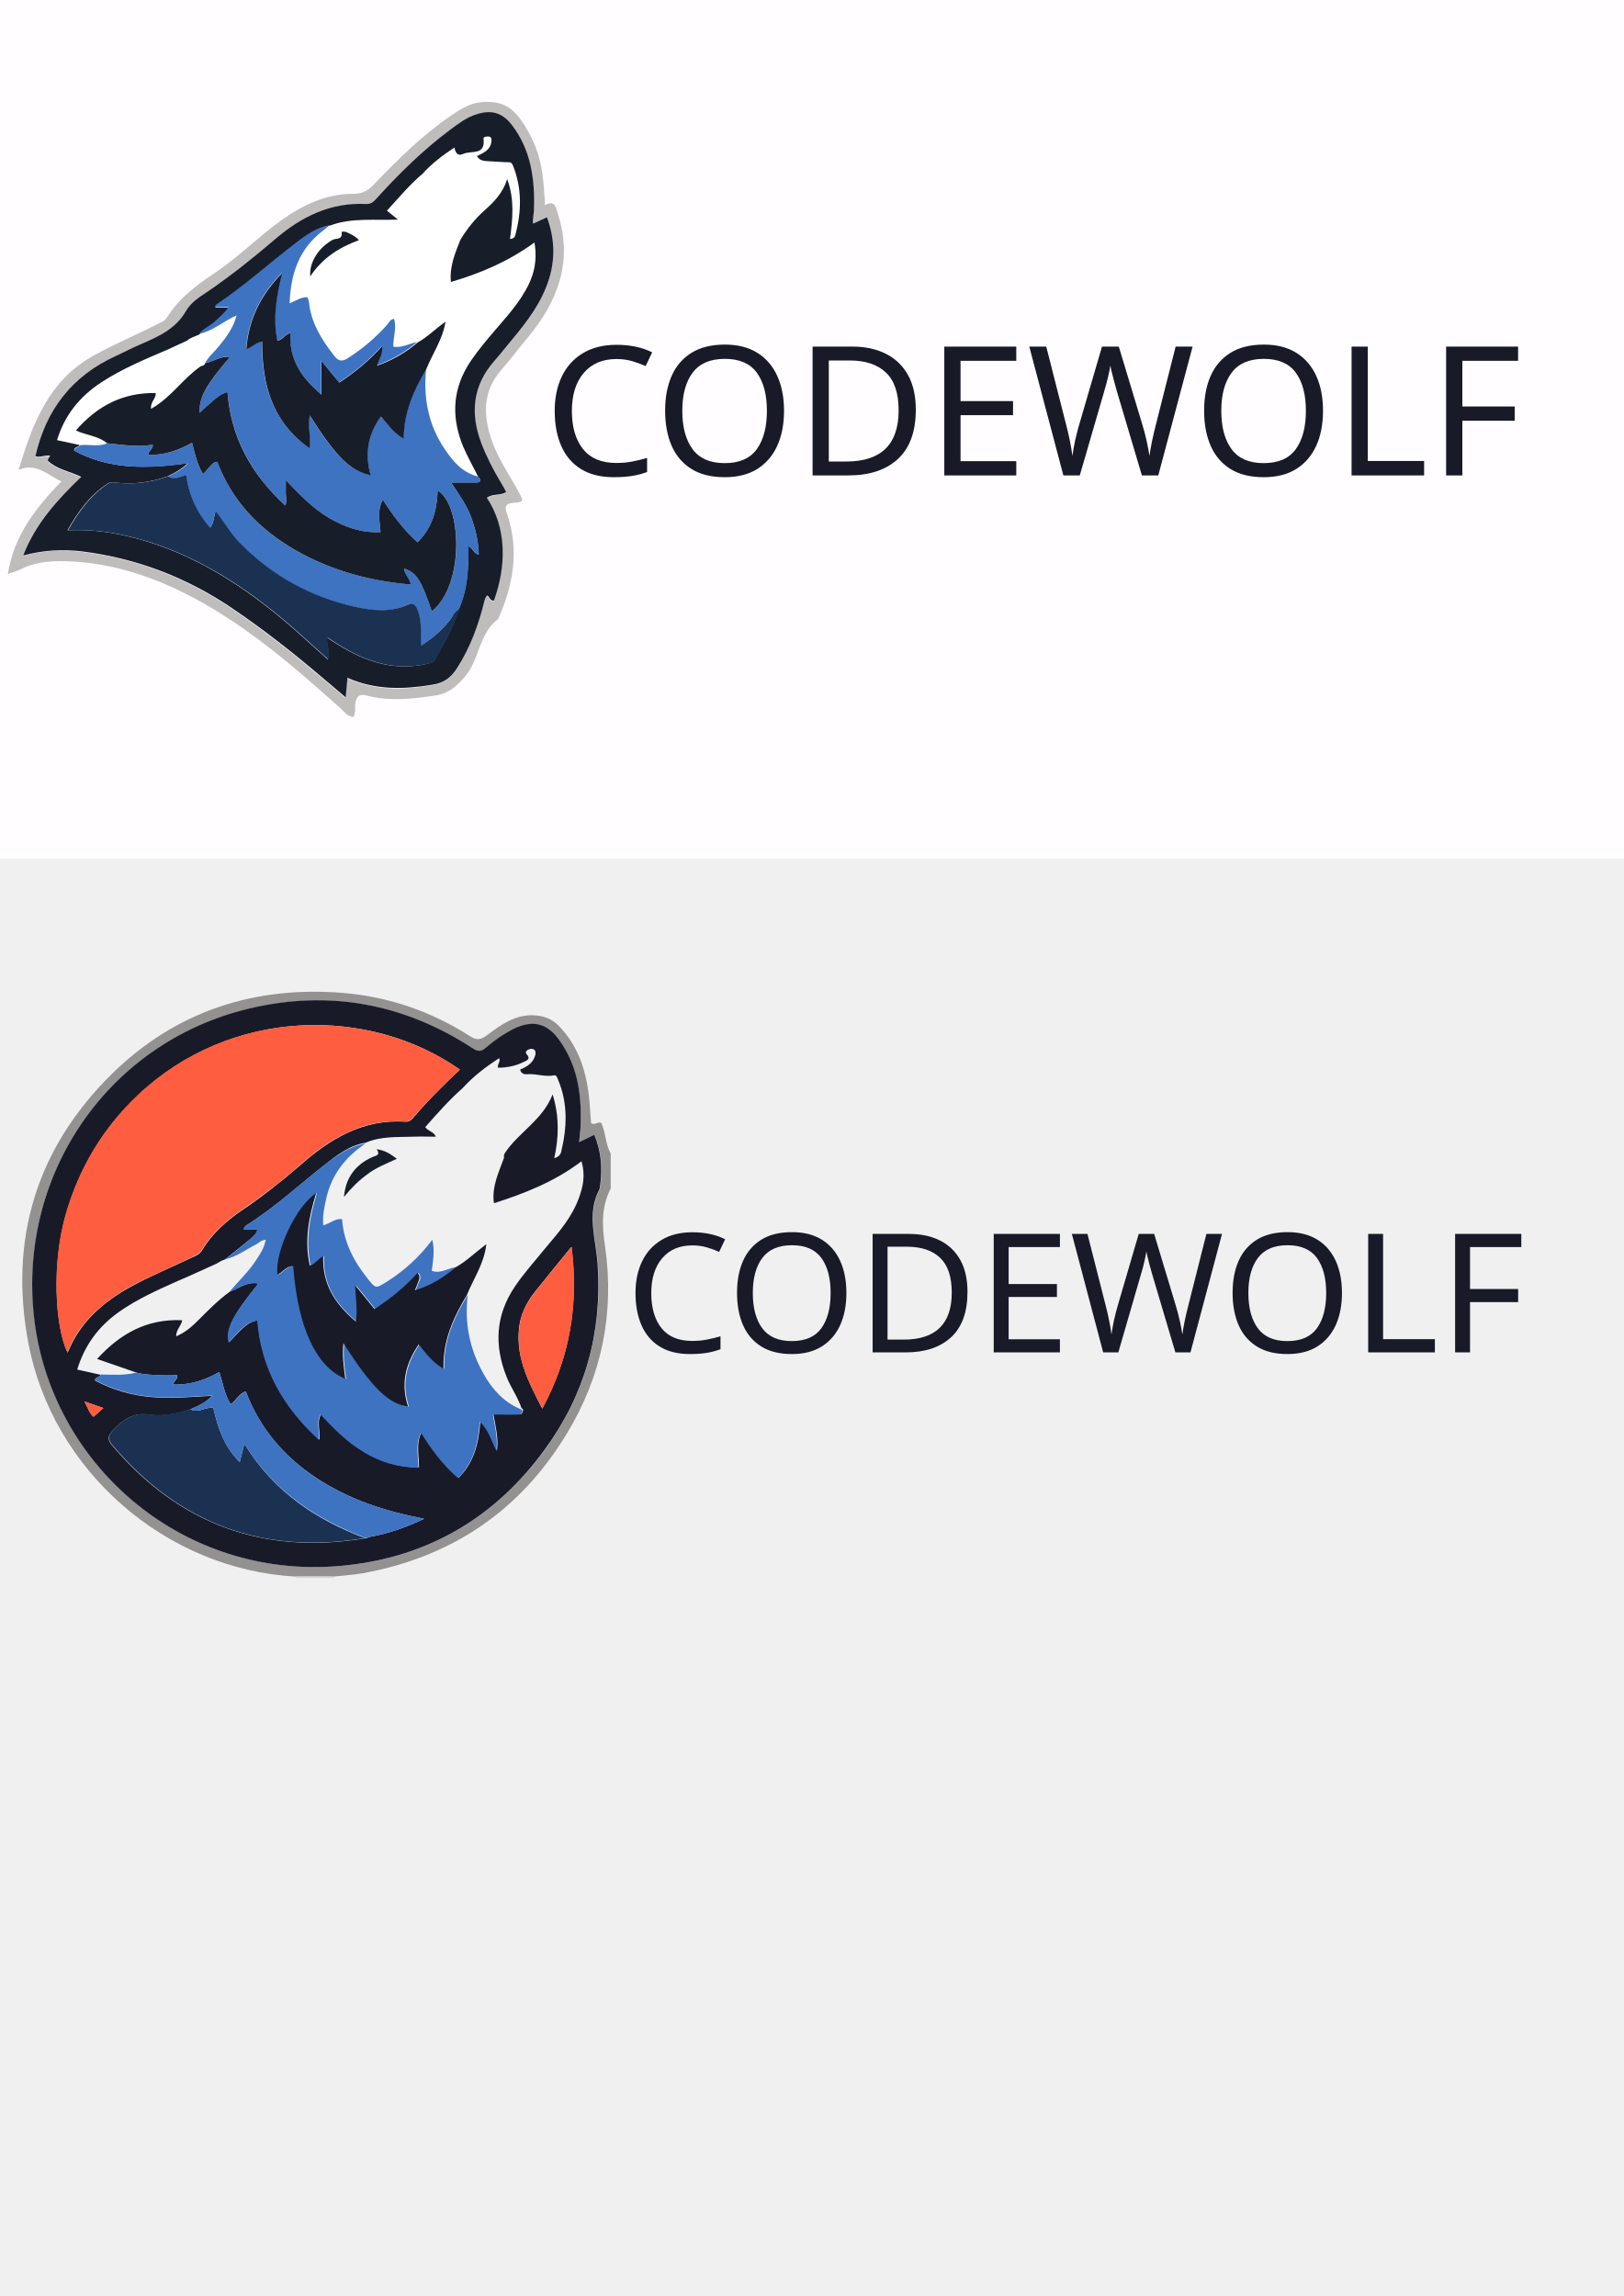
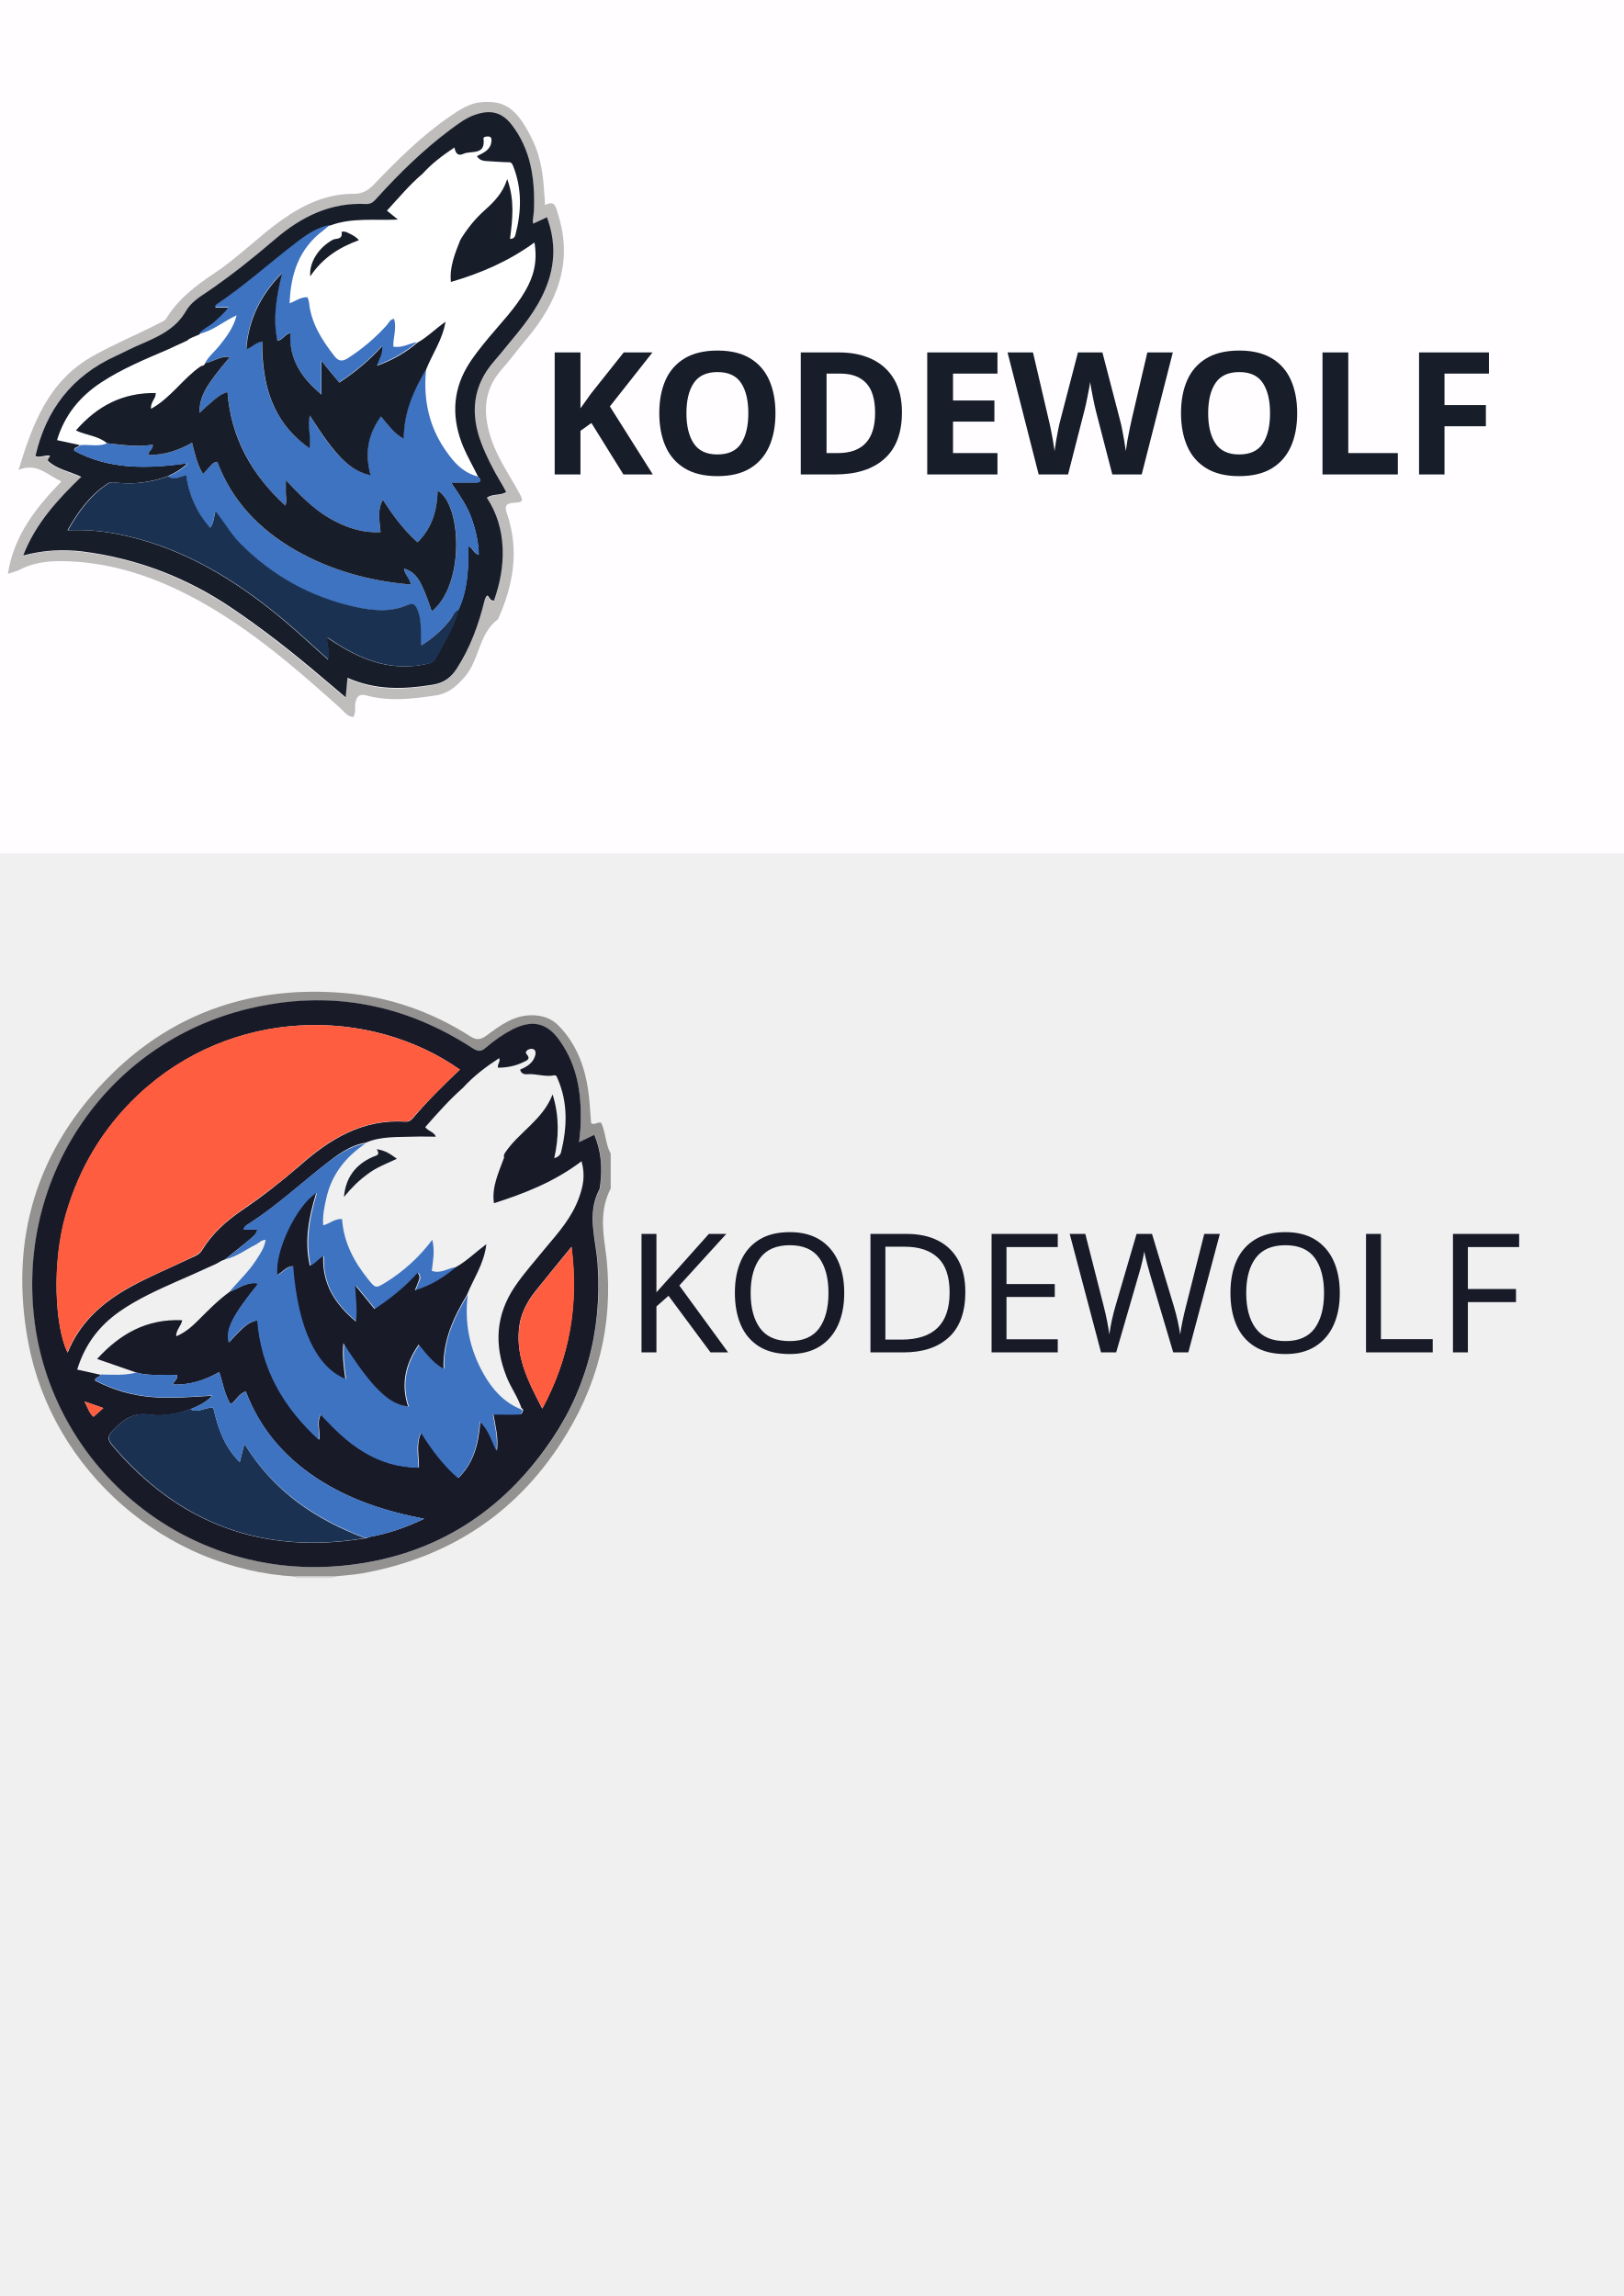
<svg xmlns="http://www.w3.org/2000/svg" version="1.1" id="Layer_1" x="0px" y="0px" viewBox="0 0 595.3 841.9" style="enable-background:new 0 0 595.3 841.9;" xml:space="preserve">
-   <style type="text/css">
+   <defs id="defs4173" />
+   <style type="text/css" id="style4137">
	.st0{fill:#FFFDFF;}
	.st1{fill:#FFFFFF;}
	.st2{fill:#939291;}
	.st3{fill:#D5D4D4;}
	.st4{fill:#181A28;}
	.st5{fill:#1A3152;}
	.st6{fill:#3E73C2;}
	.st7{fill:#FAF9F3;}
	.st8{fill:#0A7EAE;}
	.st9{fill:#181D2A;}
	.st10{fill:#FF5D3F;}
	.st11{font-family:'Aventura-Bold';}
	.st12{font-size:60.824px;}
	.st13{fill:#BFBDBC;}
	.st14{font-family:'NexaBold';}
	.st15{font-size:66.154px;}
</style>
-   <rect x="-195" y="-21.1" class="st0" width="993" height="336" />
-   <polygon class="st1" points="17.3,165.2 22.3,148.5 62,121.9 115.7,80.6 185.3,43.4 196.3,85 199.3,103.9 170.7,142.2 181.3,179.9   137.7,236.8 " />
-   <g>
+   <rect x="-200.268" y="-23.1" class="st0" width="993" height="336" id="rect4139" style="fill:#fffdff" />
+   <polygon class="st1" points="17.3,165.2 22.3,148.5 62,121.9 115.7,80.6 185.3,43.4 196.3,85 199.3,103.9 170.7,142.2 181.3,179.9   137.7,236.8 " id="polygon4141" />
+   <g id="g4144">
    <path id="path4296" class="st2" d="M223.9,435.8c-3.5,6.8-3.2,13.7-2.1,21.1   c3.6,24.5-1.2,47.7-14,68.8c-17.1,28.3-42.3,45.3-74.9,51.2c-3.5,0.6-7.1,0.8-10.7,1.2c-4.6,0-9.2,0-13.8,0   c-47.6-2.6-89.1-38.7-98-85.6c-7.2-38.1,3-71.5,30.6-98.7c23.4-23,52.3-32.4,84.9-29.7c16.7,1.4,32.3,6.8,46.5,15.9   c2.3,1.5,3.8,1.3,6-0.3c5.2-3.9,10.5-7.8,17.5-7.4c3.5,0.2,6.5,1.3,9,3.9c6.9,7.1,9.9,16,11,25.7c0.4,3.3,0.5,6.6,0.8,9.9   c1.3,1,2.3-0.6,3.7-0.1c1.7,3.5,1.5,7.7,3.5,11.3C223.9,427.1,223.9,431.4,223.9,435.8L223.9,435.8z M212.3,418.8   c0.2-1.9,0.4-3.4,0.5-4.8c0.6-11.5-0.8-22.6-7.6-32.3c-4.6-6.6-10-7.9-17.2-4.2c-3.5,1.8-6.9,4.1-9.8,6.7c-1.9,1.7-3.2,1.4-5.2,0.1   c-25.1-16.4-52.5-21.3-81.6-14.4c-53.4,12.7-87,64-78.1,118.3C21.9,540.4,70,580,126.9,574c30.4-3.2,54.9-17.8,73-42.6   c14.6-20.1,21-42.8,19.3-67.8c-0.6-9.2-4.1-18.3,0.6-27.4c0.3-0.6,0.4-1.4,0.4-2.1c0.6-6.1,0.3-12.1-2.2-18   C216,417,214.4,417.8,212.3,418.8L212.3,418.8z" />
    <path id="path4298" class="st3" d="M108.6,578c4.6,0,9.2,0,13.8,0c0,0.2-0.1,0.4-0.1,0.6   c-4.5,0-9.2,0-13.7,0C108.6,578.3,108.6,578.1,108.6,578z" />
    <path id="path4300" class="st4" d="   M212.3,418.8c2.1-1,3.7-1.8,5.6-2.7c2.5,6,2.9,11.9,2.2,18c-0.1,0.7-0.1,1.5-0.4,2.1c-4.7,9-1.2,18.2-0.6,27.4   c1.7,25-4.6,47.7-19.3,67.8c-18,24.8-42.5,39.4-73,42.6c-56.8,6.1-105-33.6-113.6-85.8C4.4,433.8,38,382.5,91.4,369.8   c29.1-6.9,56.5-1.9,81.6,14.4c2,1.3,3.2,1.7,5.2-0.1c3-2.6,6.3-4.9,9.8-6.7c7.2-3.6,12.6-2.4,17.2,4.2c6.9,9.7,8.2,20.8,7.6,32.3   C212.7,415.4,212.5,416.9,212.3,418.8L212.3,418.8z M185.1,422.8L185.1,422.8c5-7.6,13.8-12,17.5-21.5c2.5,8.1,2.3,15.7,0.6,23.4   c1.3-0.4,2.2-1.1,2.5-2.2c2.2-9,2.6-18-1.2-26.8c-0.3-0.6-0.4-1.5-1.3-1.4c-3.4,0.7-6.6-0.7-10-0.4c-0.9,0.1-2.2-0.2-2.5-1.7   c2.6-1.1,4.9-2.5,5.6-5.5c0.1-0.7,0.1-1.5-0.6-1.9c-0.6-0.4-1.4-0.2-2.1,0.1c-0.7,0.4-1.1,1.1-0.5,1.7c1.6,1.7,0,2.3-1.1,2.8   c-3,1.5-6.2,2.1-9.4,2.1c-0.4-1.3,1-2.1,0.4-3.5c-4.9,3.2-9.4,6.6-13.3,10.9c-5,4.4-9.4,9.4-13.8,14.4c1.2,1.6,3.2,1.7,3.9,3.5   c-2.9,0-5.7-0.1-8.4,0c-5.8,0.2-11.8-0.2-17.3,2.2c-6.1,1-10.7,4.7-15.3,8.3c-9.1,7.2-17.7,15.1-27.5,21.4   c-0.7,0.5-1.7,0.8-1.9,2.2h5c-0.4,1.7-1.7,2.6-2.7,3.5c-3,2.5-6.1,4.9-9.2,7.4l0,0c-1.6,0.6-1.5,0.6-3.2,1.6   c-4.7,2.1-9.4,4.3-14.1,6.3c-7.4,3.3-14.8,6.6-21.5,11.3c-7.5,5.3-12.6,12.1-15.4,21.2c3,0.6,5.7,1.3,8.5,1.9   c-0.2,1.1-1.8,0.6-2,2.1c6.6,3.5,13.6,5.5,21,6.1c7.3,0.6,14.6-0.1,22-0.5c-2.3,2.5-5.2,3.8-8.1,5c-4.9,1.7-10.1,2.7-15.2,1.9   c-5.8-0.8-9.4,1.9-13.1,5.8c-2,2.1-2.1,3.4-0.2,5.6c24.4,28.8,55.3,40.1,92.5,34c0.2,0,0.5-0.1,0.7-0.1c0.3-0.1,0.6-0.2,0.9-0.4   c6.7-1.2,13.1-3.3,20.2-6.7c-14.7-2.8-27.8-7.2-39.6-15c-11.9-7.9-20.7-18.2-25.8-31.7c-2.7,0.9-3.5,3.5-5.6,4.7   c-2.2-3.7-2.8-7.7-4.1-11.8c-5.4,3.1-10.9,4.8-16.9,4.6c0-1.4,1.9-1.8,1.4-3.5c-4.9-0.3-10,0.5-14.9-0.9c-4.8-1.7-9.5-3.3-14.4-5   c8.4-9.2,18.2-14.8,31.2-14.2c-0.4,2.2-2.3,3.5-2.2,5.9c3.3-1.4,5.7-3.5,8-5.8c3.7-3.7,7.4-7.5,11.7-10.6c3.3-1.2,6.3-3.8,10.5-3   c-9.7,12-12,16.8-10.8,21.6c5.8-6.3,7.1-7.4,10.5-8.1c1.3,17.6,9.4,31.7,22.6,43.8c0.4-3.5-1.1-6.3,0.6-9.3   c5,5.3,9.9,10.2,15.9,13.8c6.1,3.6,12.5,5.6,20,5.7c0.1-4.3-1.2-8.6,0.9-12.9c3.9,6.3,8.1,11.9,13.6,16.7c5.8-5.7,7.4-12.8,8-20.7   c3.3,3,4.3,7,6.1,10.7c0.6-4.7-0.5-8.7-1.3-13.3h9.2c1.2,0,1.2-0.1,1.7-1.4c-0.1-0.4-0.1-0.9-0.6-0.6l0.1,0.1   c-1.3-4.3-4-7.8-5.6-11.9c-4.6-11.6-4-22.6,3.1-33.1c3.4-5,7.4-9.4,11.2-14.1c4.8-5.7,9.7-11.2,12.3-18.5c1.4-4,2.4-7.9,0.9-13.3   c-10,7.6-20.9,11.8-32.1,15.4c-0.9-5.9,1.7-11.2,3.7-16.7C184.7,423.5,184.7,423.6,185.1,422.8L185.1,422.8z M168.6,392.2   c-33-23.2-83.7-23.1-118.1,9.5c-12.8,12.1-21.4,26.6-26.3,43.5c-5.3,18.2-4,41.5,0.6,50.8c4.5-11.2,13-18.6,23.2-24.2   c7.3-4,14.9-7.1,22.4-10.7c1.4-0.6,2.8-1.2,3.7-2.7c3.7-6.1,8.9-10.7,14.6-14.6c7.4-5,14.4-10.5,21.1-16.3   c11.1-9.8,23.1-17.2,38.8-16.2c1.2,0.1,2-0.4,2.8-1.3C156.7,403.7,162.5,398,168.6,392.2L168.6,392.2z M198.8,516.5   c10.2-19,13.3-38.2,10.7-59.3c-4.8,5.9-9.2,11.2-13.4,16.5c-2.6,3.3-4.6,7-5.5,11.2C188.5,496.5,193.4,506.1,198.8,516.5   L198.8,516.5z M31,513.9c1.3,2.6,1.9,4.5,3.3,5.6c1.2-1.1,2.3-2,3.6-3.2C35.8,515.6,33.9,514.9,31,513.9L31,513.9z" />
    <path id="path4308" class="st5" d="M133.8,564c-37.3,6.2-68.1-5.2-92.5-34   c-1.9-2.2-1.8-3.5,0.2-5.6c3.6-3.8,7.3-6.6,13.1-5.8c5.1,0.7,10.2-0.3,15.2-1.9c2.8,1.7,5.5-0.9,8.4-0.5c1.7,7.3,3.9,14.2,9.7,19.9   c0.6-2.5,1.1-4.3,1.7-6.7C100.3,546.9,115.7,557.2,133.8,564L133.8,564z" />
    <g id="g4524">
      <path id="path4306" class="st6" d="    M134,419.3c-7.4,5-12.5,11.5-14.4,20.2c-0.7,3.2-1.4,6.3-1.1,9.8c2.4-0.6,4.2-2.5,6.9-2.3c0.6,8.5,4.3,15.5,9.5,22    c2.9,3.6,2.8,3.5,6.9,1c6.3-4,11.8-8.9,16.7-15.4c1,4.3,0.2,7.8-0.2,11.4c3.5,1.2,6.1-1.2,9.2-1.4c-4.4,3.7-9.1,6.7-15.1,8.5    c0.6-1.5,0.9-2.4,1.3-3.2c0.4-0.9,0.8-1.8-0.3-3.2c-4.6,5.2-10,9.5-15.8,13.3c-2.4-2.9-4.5-5.6-7.1-8.7c0.2,4.8,0.9,8.8,0.3,13.3    c-7.8-6.4-12.5-13.8-12-24c-1.9,1-2.9,2.9-4.9,3.5c-2-9.1-0.4-17.7,2.3-26.6c-7.4,4.8-15.2,21.6-14.2,29.9    c1.9-0.9,3.3-3.2,5.8-3.1c1.7,22.4,8.4,36.9,19.1,41.3c-0.6-4.3-1.2-8.5-0.7-13.1c10.2,16.2,16.8,22.6,23.7,23.2    c-2.7-8.2-1-15.6,3.9-22.7c2.8,3.4,5.1,6.7,9.1,8.9c-0.4-10.5,3.7-19,8.6-27.1c-1.3,10.3,0.7,20,5.8,29c3.2,5.7,7.5,10.5,13.8,13    l-0.1-0.1c0.2,0.2,0.4,0.4,0.6,0.6c-0.6,1.3-0.6,1.4-1.7,1.4c-3,0.1-5.9,0-9.2,0c0.8,4.5,1.9,8.6,1.3,13.3    c-1.9-3.7-2.8-7.6-6.1-10.7c-0.6,7.9-2.2,15-8,20.7c-5.5-4.8-9.7-10.4-13.6-16.7c-2.1,4.4-0.9,8.6-0.9,12.9    c-7.4-0.1-13.9-2-20-5.7c-6.1-3.6-10.9-8.5-15.9-13.8c-1.7,3-0.1,5.8-0.6,9.3c-13.2-12.1-21.2-26.2-22.6-43.8    c-3.4,0.6-4.7,1.7-10.5,8.1c-1.2-4.8,1.2-9.6,10.8-21.6c-4.1-0.8-7.1,1.8-10.5,3c3.2-3.8,6.9-7.2,9.7-11.5    c1.5-2.3,3.1-4.5,3.6-7.6c-1.7,0.1-2.5,1.2-3.5,1.7c-3.8,1.9-7.2,4.6-11.5,5.5c3.2-2.2,6.1-4.8,9.2-7.4c1.1-0.9,2.2-1.7,2.7-3.5    h-5c0.1-1.4,1.2-1.7,1.9-2.2c9.8-6.3,18.5-14.2,27.5-21.4C123.3,423.9,127.9,420.3,134,419.3L134,419.3z" />
      <path id="path4310" class="st6" d="M133.9,563.9c-18.1-6.9-33.6-17.1-44.3-34.5    c-0.6,2.4-1.1,4.3-1.7,6.7c-5.8-5.6-8-12.6-9.7-19.9c-3-0.4-5.6,2.2-8.4,0.5c3-1.2,5.8-2.5,8.1-5c-7.4,0.4-14.6,1.1-22,0.5    c-7.4-0.6-14.4-2.6-21-6.1c0.2-1.4,1.8-1,2-2.1c4.4,0.1,8.8,0.4,13.1-0.7c4.9,1.4,10,0.6,14.9,0.9c0.4,1.7-1.4,2.1-1.4,3.5    c6,0.1,11.5-1.5,16.9-4.6c1.3,4,1.9,8.1,4.1,11.8c2.1-1.1,3-3.7,5.6-4.7c5.1,13.3,13.9,23.8,25.8,31.7c11.8,7.8,24.9,12.1,39.6,15    c-7.1,3.3-13.5,5.6-20.2,6.7c-0.3,0.1-0.6,0.2-0.9,0.4C134.4,563.9,134.2,563.9,133.9,563.9L133.9,563.9z" />
    </g>
    <path id="path4322" class="st7" d="M191.5,517c-0.2-0.2-0.4-0.4-0.6-0.6   C191.4,516.2,191.4,516.7,191.5,517z" />
    <path id="path4324" class="st8" d="M134.6,563.9c0.3-0.1,0.6-0.2,0.9-0.4   C135.2,563.7,134.9,563.8,134.6,563.9z" />
    <path id="path4326" class="st4" d="M171.2,474.8c-4.9,8.2-8.9,16.7-8.6,27.1   c-3.9-2.2-6.3-5.5-9.1-8.9c-4.9,7.1-6.6,14.5-3.9,22.7c-6.9-0.6-13.4-7-23.7-23.2c-0.5,4.5,0.1,8.7,0.7,13.1   c-10.7-4.4-17.4-18.8-19.1-41.3c-2.5-0.1-3.8,2.2-5.8,3.1c-1-8.4,6.9-25.2,14.2-29.9c-2.7,8.9-4.4,17.5-2.3,26.6   c1.9-0.6,3-2.5,4.9-3.5c-0.4,10.2,4.3,17.6,12,24c0.6-4.5-0.1-8.5-0.3-13.3c2.6,3.2,4.8,5.8,7.1,8.7c5.8-3.8,11.2-8.1,15.8-13.3   c1.1,1.4,0.6,2.3,0.3,3.2c-0.4,0.9-0.6,1.7-1.3,3.2c6.1-1.8,10.8-4.9,15.1-8.5c3.9-2.2,7.1-5.4,11.1-8.4   C177.5,463.4,173.6,468.8,171.2,474.8L171.2,474.8z" />
    <path id="path4328" class="st9" d="M126.1,438.9c0.6-7,4.2-11.9,10.6-14.7   c1.2-0.5,2.9-0.6,1.4-2.8c3,0.4,5,1.7,7.4,3.5c-3.8,1.8-7.6,3.2-10.7,5.6C131.6,432.8,128.8,435.6,126.1,438.9L126.1,438.9z" />
    <g id="g4519">
      <path id="path4302" class="st10" d="M168.6,392.2c-6.1,5.8-11.9,11.5-17.3,17.7    c-0.8,0.9-1.6,1.4-2.8,1.3c-15.6-1-27.7,6.4-38.8,16.2c-6.6,5.9-13.7,11.2-21.1,16.3c-5.8,4-11,8.6-14.6,14.6    c-0.9,1.4-2.3,2-3.7,2.7c-7.4,3.7-15.1,6.8-22.4,10.7c-10.2,5.7-18.7,13-23.2,24.2c-4.5-9.3-5.9-32.6-0.6-50.8    c4.9-16.9,13.6-31.4,26.3-43.5C84.8,369.1,135.5,369,168.6,392.2L168.6,392.2z" />
      <path id="path4314" class="st10" d="M198.9,516.5c-5.6-10.3-10.4-20-8.2-31.6    c0.8-4.3,2.9-7.9,5.5-11.2c4.2-5.4,8.6-10.6,13.4-16.5C212.3,478.3,209,497.6,198.9,516.5z" />
      <path id="path4330" class="st10" d="M31,513.9c2.8,0.9,4.8,1.7,6.9,2.4    c-1.3,1.2-2.5,2.2-3.6,3.2C32.9,518.5,32.3,516.5,31,513.9L31,513.9z" />
    </g>
  </g>
-   <text transform="matrix(1 0 0 1 229.2861 495.8949)" class="st4 st11 st12">CODEWOLF</text>
+   <text transform="translate(229.2861,495.8949)" class="st4 st11 st12" id="text4161" style="font-style:normal;font-variant:normal;font-weight:normal;font-stretch:normal;font-size:60.824px;font-family:Aventura;-inkscape-font-specification:Aventura;fill:#181a28">KODEWOLF</text>
  <g id="g4262" transform="matrix(0.9340115,0,0,0.9340115,-6.830408,-31.76129)">
    <path id="path4264" class="st13" d="   M221.2,114.5c3.8-1.9,4.2,0.5,4.9,2.8c6.4,19.2,0.2,35.2-12.1,49.8c-3.3,3.9-6.4,8.2-9.8,12c-7.5,8.5-7.3,18-3.8,28   c2.6,7.3,7,13.6,10.6,20.2c1.9,3.4,1.8,3.9-2,4.1c-3.5,0.2-3.6,1.7-2.6,4.5c4.8,14.2,2.4,27.9-3.6,41.2   c-7.6,5.6-7.2,15.9-13.1,22.7c-3.2,3.6-6.2,6.4-11.2,7.2c-9.2,1.4-18.3,2.5-27.5,0c-2.4-0.6-3.5,0.2-4.1,2.5c-0.5,2,0.3,4.1-0.9,6   c-2.4-0.2-3.5-2-5-3.4c-19.1-17.1-38.5-33.9-61.6-45.4c-15.1-7.5-31.1-12.3-48.2-12.4c-5.6,0-11.1,0.7-16.2,3.4   c-1.2,0.6-2.5,0.9-4.6,1.6c2.4-15.2,11-25.9,21-36.3c-5.5-2.5-9.7-7.5-16.8-4.5c5.6-18.5,11.9-35.1,29.3-44.8   c8.2-4.6,16.9-8.2,25.3-12.5c1.3-0.7,2.8-1.1,3.6-2.5c4.6-7.4,11.3-12.5,18.3-17.2c9.6-6.3,17.6-14.6,26.9-21.2   c8.5-6,17.6-10.3,28.3-10.2c3,0,5.4-1.2,7.5-3.4c9.4-9.8,19.1-19.5,30.4-27.2c3.7-2.5,7.4-5,12.1-5.4c9.2-0.7,14.1,2.4,20.2,15.2   c3.2,6.7,4.1,14,4.5,21.4C221.2,111.7,221.2,112.7,221.2,114.5L221.2,114.5z M216.6,121.8c-0.1-0.6-0.2-1-0.2-1.4   c0.1-1.4,0.3-2.7,0.4-4.1c0.4-12-1.1-23.4-8.8-33.2c-3.7-4.7-8-5.9-13.8-4c-4,1.3-7.2,3.8-10.5,6.2c-10.5,7.8-19.7,16.9-28.4,26.5   c-1.2,1.3-2.2,2.6-4.4,2.5c-13.9-0.8-25.4,5-35.7,13.8c-8.5,7.3-17.2,14.2-26.5,20.6c-3.2,2.2-6.6,4.4-8.5,7.6   c-4.1,7-10.7,10-17.6,13c-3.4,1.5-6.6,3.2-10,4.7c-17.1,7.8-27.4,21-31.5,39.3c1.8,0.7,3.8-0.5,5.8-0.2c-0.3,0.8-1,1.9-0.9,2   c3.6,3.4,8.6,4.1,13.1,6.3c-9.4,9-18,18.1-22.8,30.9c8.1-2.3,15.7-2.6,23.3-1.6c21.2,2.6,40.6,10.1,58.3,22   c12.5,8.4,24.2,17.7,35.7,27.4c3,2.5,5.9,5,9.3,7.9c0.3-3,0.5-5.2,0.7-7.7c11.1,5,22.2,4.6,33.5,2.7c4.4-0.7,7.1-2.8,9.4-6.3   c5.3-8.2,8.6-17.3,10.9-26.7c0.2-0.8,0.4-1.6,1.1-2c0.9,0.5,0.9,2.1,2.6,2c2.3-6.7,3.7-13.6,3.4-20.7c-0.3-7.1-2.3-13.8-6.2-19.7   c2.3-1.8,5.1-0.7,7.6-2.2c-0.7-1.3-1.3-2.5-2-3.6c-2.9-5.1-5.7-10.2-7.8-15.7c-4.4-11.7-3.3-22.4,5.1-32.1c1.7-2,3.3-4,5-6   c5.8-7.1,11.7-14,15.2-22.6c3.8-9.2,4-18.4,0.5-27.9C220.1,120.2,218.4,121,216.6,121.8L216.6,121.8z" />
    <path id="path4266" class="st9" d="   M216.6,121.8c1.8-0.8,3.5-1.6,5.4-2.5c3.5,9.5,3.3,18.7-0.5,27.9c-3.5,8.6-9.4,15.6-15.2,22.6c-1.6,2-3.3,4-5,6   c-8.4,9.6-9.5,20.4-5.1,32.1c2.1,5.5,4.8,10.7,7.8,15.7c0.7,1.1,1.3,2.3,2,3.6c-2.4,1.5-5.2,0.5-7.6,2.2c3.9,5.9,5.9,12.6,6.2,19.7   c0.3,7.1-1,14-3.4,20.7c-1.7,0.1-1.7-1.5-2.6-2c-0.7,0.5-0.9,1.3-1.1,2c-2.3,9.4-5.6,18.5-10.9,26.7c-2.3,3.5-5,5.6-9.4,6.3   c-11.4,1.9-22.5,2.2-33.5-2.7c-0.2,2.5-0.4,4.7-0.7,7.7c-3.4-2.9-6.3-5.4-9.3-7.9c-11.4-9.7-23.2-19-35.7-27.4   c-17.7-11.9-37.1-19.3-58.3-22c-7.6-0.9-15.2-0.6-23.3,1.6c4.9-12.7,13.5-21.9,22.8-30.9c-4.6-2.2-9.5-2.9-13.1-6.3   c-0.2-0.2,0.5-1.3,0.9-2c-2-0.4-4,0.9-5.8,0.2c4.1-18.2,14.4-31.5,31.5-39.3c3.3-1.5,6.6-3.3,10-4.7c6.9-3,13.6-6,17.6-13   c1.9-3.3,5.3-5.5,8.5-7.6c9.2-6.3,18-13.3,26.5-20.6c10.3-8.8,21.7-14.5,35.7-13.8c2.2,0.1,3.2-1.2,4.4-2.5   c8.7-9.6,18-18.7,28.4-26.5c3.3-2.4,6.5-5,10.5-6.2c5.8-1.9,10.1-0.7,13.8,4c7.6,9.8,9.2,21.3,8.8,33.2c0,1.4-0.3,2.7-0.4,4.1   C216.4,120.8,216.5,121.2,216.6,121.8L216.6,121.8z M80.8,167.7l-7.8,3.6c-8.9,3.8-17.8,7.5-25.9,12.8   c-8.4,5.5-14.4,12.8-17.4,22.7c3,0.6,5.9,1.3,8.8,1.9c-0.3,1.1-2.2,0.6-2.1,2.2c13.8,7.5,28.7,7.2,44.7,4.9c-3,2.8-5.5,4-8,5.2   c-6.5,2.3-13.2,3.3-20.1,2.5c-1.1-0.1-2.4-0.3-3.2,0.2c-7,4.5-11.7,10.9-16,18.5c8.3-0.4,15.7,0.5,23.1,2.2   c23.4,5.4,43.2,17.6,61.4,32.8c6,5,11.7,10.4,17.7,15.7c0.9-3-0.7-5.6-0.3-8.6c1.6,1.1,3,2,4.3,2.8c10.6,6.6,21.8,10.4,34.5,7.6   c1.3-0.3,2.7-0.5,3.5-1.8c3.4-6.3,7.3-12.5,9.2-19.5c3.7-7.9,4-16.4,3.9-25c2,0.7,2.1,3,4.1,3.3c-0.1-5.2-1.3-10-3-14.7   c-1.8-4.8-4.8-9-7.9-13.6h9.7c2.5,0,2-1.1,0.9-2.4c-1.9-3.9-4.1-7.7-5.8-11.7c-4.3-10.5-4.4-20.9,1.4-31c2.5-4.3,5.6-8,8.7-11.8   c5-6,10.4-11.5,14.3-18.3c3.2-5.5,4.9-11.4,3.6-19c-10.3,7.5-21.2,12.1-32.8,15.5c-0.6-5.9,1.6-11.2,3.7-16.5   c2.6-4.3,5.7-8.2,9.5-11.6c3.7-3.3,7.2-6.8,8.9-12.3c3,8.2,2.1,15.8,1.1,23.5c1.3,0,1.9-0.7,2.1-1.5c2.4-9.1,2.7-18.2-0.9-27.2   c-0.3-0.6-0.5-1.4-1.6-1.4c-2.6,0-5.3-0.3-7.9-0.4c-1.8-0.1-3.5-0.1-4.7-2c2.6-1.3,5.4-2.4,5.7-5.8c0.1-0.8,0.1-1.7-1-1.9   c-0.8-0.1-2.2,0.1-2.1,0.8c0.9,6.8-4.9,4.6-7.9,6c-2.1,1-3.1-0.2-3.5-2.5c-4.8,3.2-9,6.4-12.5,10.3c-5.1,4.3-9.4,9.5-14,14.5   c1.4,1.1,2.6,2.1,4.3,3.5c-9.3,0.4-18.1-0.8-26.5,2.3c-5.1,1-9.3,3.8-13.2,6.9c-10.5,8.2-20.4,17.1-31.6,24.5   c-0.2,0.1-0.2,0.5-0.3,0.9h5.3c-1.8,2.5-3.8,4.1-5.6,5.8c-1.9,1.8-4.4,2.6-6,4.7l0,0C83.9,166.1,82.1,166.5,80.8,167.7L80.8,167.7z   " />
    <path id="path4268" class="st6" d="   M195,221.1c1.1,1.3,1.6,2.4-0.9,2.4c-3,0-6,0-9.7,0c3.1,4.6,6.1,8.7,7.9,13.6c1.7,4.7,2.9,9.5,3,14.7c-2-0.3-2-2.6-4.1-3.3   c0.1,8.7-0.2,17.2-3.9,25c-1.9,0.7-2.3,2.6-3.4,3.9c-3.1,4-6.7,7.2-11.3,10.1c-0.4-4.9,0.3-9.3-1.3-13.5c-0.7-1.8-1.4-3.6-4.1-2.4   c-6.8,3-13.9,2.2-20.8,0.7c-17.4-3.8-32.4-12.2-45-25c-3.6-3.7-6.2-8-9.6-12.6c-0.6,2.5-0.6,4.6-2.1,6.6c-5.3-6-8.2-12.9-9.4-20.6   c-2.5,0.5-4.7,2.2-7.1,0.4c2.5-1.2,5.1-2.4,8-5.2c-16.1,2.3-30.9,2.5-44.7-4.9c-0.1-1.5,1.8-1.1,2.1-2.2c3.6-0.5,7.3,0.8,10.8-0.8   c5.9,0.8,11.9,1.5,17.9,0.6c0.1,2-1.9,2.4-1.7,4c6.1,0.1,11.8-1.7,17.1-4.8c1.1,4.3,1.8,8.3,4.3,12.3c1-1.2,1.7-2,2.5-2.7   c0.9-0.8,1.5-2,3.1-2.1c5.8,15.4,16.5,26.7,30.7,34.7c14,8,29.1,12.1,45.3,13.5c-0.6-2.6-2.5-4-2.7-6.3c4.9,1.6,6.7,4.4,10.9,16.8   c12.9-10.2,12-41.7,2.3-47.4c-0.2,7.7-2.2,14.7-7.9,20.3c-5.5-4.9-9.6-10.5-13.6-16.7c-2.4,4.4-1.2,8.5-0.9,12.7   c-7.6,0.4-14.1-2-20.3-5.6c-6.3-3.6-11.2-8.8-16.9-14.8c0,2.5,0,3.8,0,5.2s0.6,2.9-0.2,4.8c-13.2-12.2-21.2-26.6-22.7-44.6   c-2.6,0.9-4.4,2.3-6.1,3.8c-1.7,1.5-3.3,3-4.9,4.4c0-6.2,2.2-10.3,11.9-21.9c-3.7-0.7-6.4,1.9-9.7,2.4c1.3-2.6,3.6-4.4,5.4-6.6   c2.9-3.6,5.7-7.2,7-12.2c-5.3,2.4-9.4,6.2-14.8,7.3c1.6-2.1,4.1-3,6-4.7c1.8-1.7,3.9-3.3,5.6-5.8c-2.1,0-3.7,0-5.3,0   c0.2-0.5,0.2-0.8,0.3-0.9c11.1-7.4,21-16.4,31.6-24.5c4-3.1,8.1-5.9,13.2-6.9c-0.8,0.7-1.6,1.4-2.5,2.1   c-9.5,7.1-12.9,16.9-13.3,28.7c2.5-1,4.3-2.5,7-2.4c0.2,0.6,0.5,1.2,0.6,1.9c0.8,8.2,5,14.8,9.9,21.1c1.6,2.1,3.1,2.4,5.4,0.9   c5.6-3.6,10.7-7.9,15.2-12.9c0.8-0.9,1.3-2.4,2.9-2.5c1.1,3.7-0.4,7.3-0.3,10.9c3.5,0.6,6.3-1.3,9.3-1.8c-4.6,4-9.8,6.9-15.8,9.2   c0.8-2.7,2.3-4.6,2-7.7c-5.1,5.7-10.6,10.2-16.8,14.3c-2.3-2.8-4.4-5.4-7-8.5c0,4.7,0,8.6,0,13.2c-7.9-6.7-12.7-14-12.2-24.1   c-2.3,0.4-2.9,2.9-5.1,2.9c-2-9.1-0.3-17.8,1.9-26.5c-8.2,8.3-13.2,17.9-14.1,29.9c2.4-0.8,3.6-2.8,6.2-3   c0,16.5,3.7,31.4,18.6,41.9c0.7-4.5-0.8-8.6,0.1-12.9c10.1,16.1,15.9,21.8,23.9,23.5c-2.2-8.2-1.2-15.9,4-23.1   c2.9,3.1,5.1,6.5,9,8.8c0-10.5,3.9-19.2,8.9-27.5c-1.1,10.6,0.5,20.6,6.1,29.8C184.3,214.1,188.1,219.4,195,221.1L195,221.1z" />
    <path id="path4272" class="st5" d="   M73.3,221c2.4,1.8,4.7,0,7.1-0.4c1.1,7.7,4.1,14.6,9.4,20.6c1.5-2,1.4-4.1,2.1-6.6c3.5,4.5,6,8.9,9.6,12.6   c12.6,12.8,27.6,21.1,45,25c6.9,1.5,14,2.3,20.8-0.7c2.7-1.2,3.4,0.6,4.1,2.4c1.6,4.1,0.9,8.6,1.3,13.5c4.6-2.9,8.2-6.1,11.3-10.1   c1.1-1.4,1.5-3.3,3.4-3.9c-1.9,7.1-5.8,13.2-9.2,19.5c-0.7,1.4-2.1,1.6-3.5,1.8c-12.7,2.8-23.9-1-34.5-7.6   c-1.4-0.9-2.7-1.8-4.3-2.8c-0.4,3,1.2,5.6,0.3,8.6c-6-5.3-11.7-10.7-17.7-15.7c-18.2-15.2-38-27.4-61.4-32.8   c-7.3-1.7-14.7-2.6-23.1-2.2c4.3-7.6,9-14,16-18.5c0.8-0.5,2.1-0.3,3.2-0.2C60.1,224.3,66.8,223.3,73.3,221L73.3,221z" />
    <path id="path4284" class="st9" d="   M49.3,208c-3.4-2.9-7.9-3-12.2-5c8.4-9.7,18.5-14.9,31.3-14.7c0.3,2.1-2.1,3.4-1.8,6.2c7.9-4.4,12.5-11.9,19.5-16.7   c0.7-0.2,1.5-0.3,1.7-1.2l0,0c3.2-0.5,6-3,9.7-2.4c-9.7,11.5-11.9,15.6-11.9,21.9c1.5-1.4,3.2-2.9,4.9-4.4c1.7-1.5,3.5-3,6.1-3.8   c1.4,18.1,9.5,32.4,22.7,44.6c0.8-2,0.2-3.4,0.2-4.8c0-1.3,0-2.7,0-5.2c5.7,6,10.7,11.2,16.9,14.8c6.2,3.6,12.7,6,20.3,5.6   c-0.3-4.3-1.5-8.3,0.9-12.7c4,6.2,8.1,11.8,13.6,16.7c5.7-5.6,7.7-12.6,7.9-20.3c9.6,5.6,10.6,37.2-2.3,47.4   c-4.2-12.4-6-15.2-10.9-16.8c0.2,2.3,2.2,3.7,2.7,6.3c-16.2-1.4-31.3-5.5-45.3-13.5c-14.2-8.1-24.9-19.3-30.7-34.7   c-1.6,0.1-2.3,1.3-3.1,2.1c-0.8,0.7-1.4,1.6-2.5,2.7c-2.4-3.9-3.2-8-4.3-12.3c-5.4,3.1-11,4.9-17.1,4.8c-0.2-1.6,1.8-2,1.7-4   C61.2,209.5,55.2,208.7,49.3,208L49.3,208z" />
    <path id="path4286" class="st9" d="   M171.2,168.5c3.8-2.1,6.9-5.3,11-8.2c-1.2,7.1-5.1,12.5-7.5,18.5c-5,8.4-8.9,17.1-8.9,27.5c-3.9-2.2-6.2-5.6-9-8.8   c-5.2,7.2-6.3,14.8-4,23.1c-8-1.7-13.7-7.4-23.9-23.5c-0.9,4.3,0.6,8.3-0.1,12.9c-14.9-10.5-18.6-25.3-18.6-41.9   c-2.5,0.3-3.8,2.2-6.2,3c0.9-12,5.9-21.6,14.1-29.9c-2.2,8.8-3.8,17.5-1.9,26.5c2.2-0.1,2.8-2.6,5.1-2.9   c-0.6,10.1,4.3,17.5,12.2,24.1c0-4.7,0-8.5,0-13.2c2.6,3.2,4.7,5.8,7,8.5c6.2-4.1,11.7-8.6,16.8-14.3c0.4,3.1-1.2,5-2,7.7   C161.4,175.4,166.6,172.4,171.2,168.5L171.2,168.5z" />
    <path id="path4288" class="st9" d="   M148.2,128.3c-7.8,2.8-14.4,7.1-19.1,14.2c-0.5-5.6,3.4-11.4,8.9-14.4c1.2-0.6,3.9,0.1,3.4-2.9c-0.1-0.4,1.2-0.3,1.8-0.1   C144.9,125.9,146.7,126.6,148.2,128.3L148.2,128.3z" />
  </g>
-   <text transform="matrix(1 0 0 1 199.3333 174.3224)" class="st4 st14 st15">CODEWOLF</text>
+   <text class="st4 st14 st15" id="text4171" style="font-style:normal;font-variant:normal;font-weight:bold;font-stretch:normal;font-size:62.652px;font-family:'Nexa Bold';-inkscape-font-specification:'Nexa Bold, Bold';fill:#181d2a;fill-opacity:1" x="197.72" y="173.964">KODEWOLF</text>
</svg>
